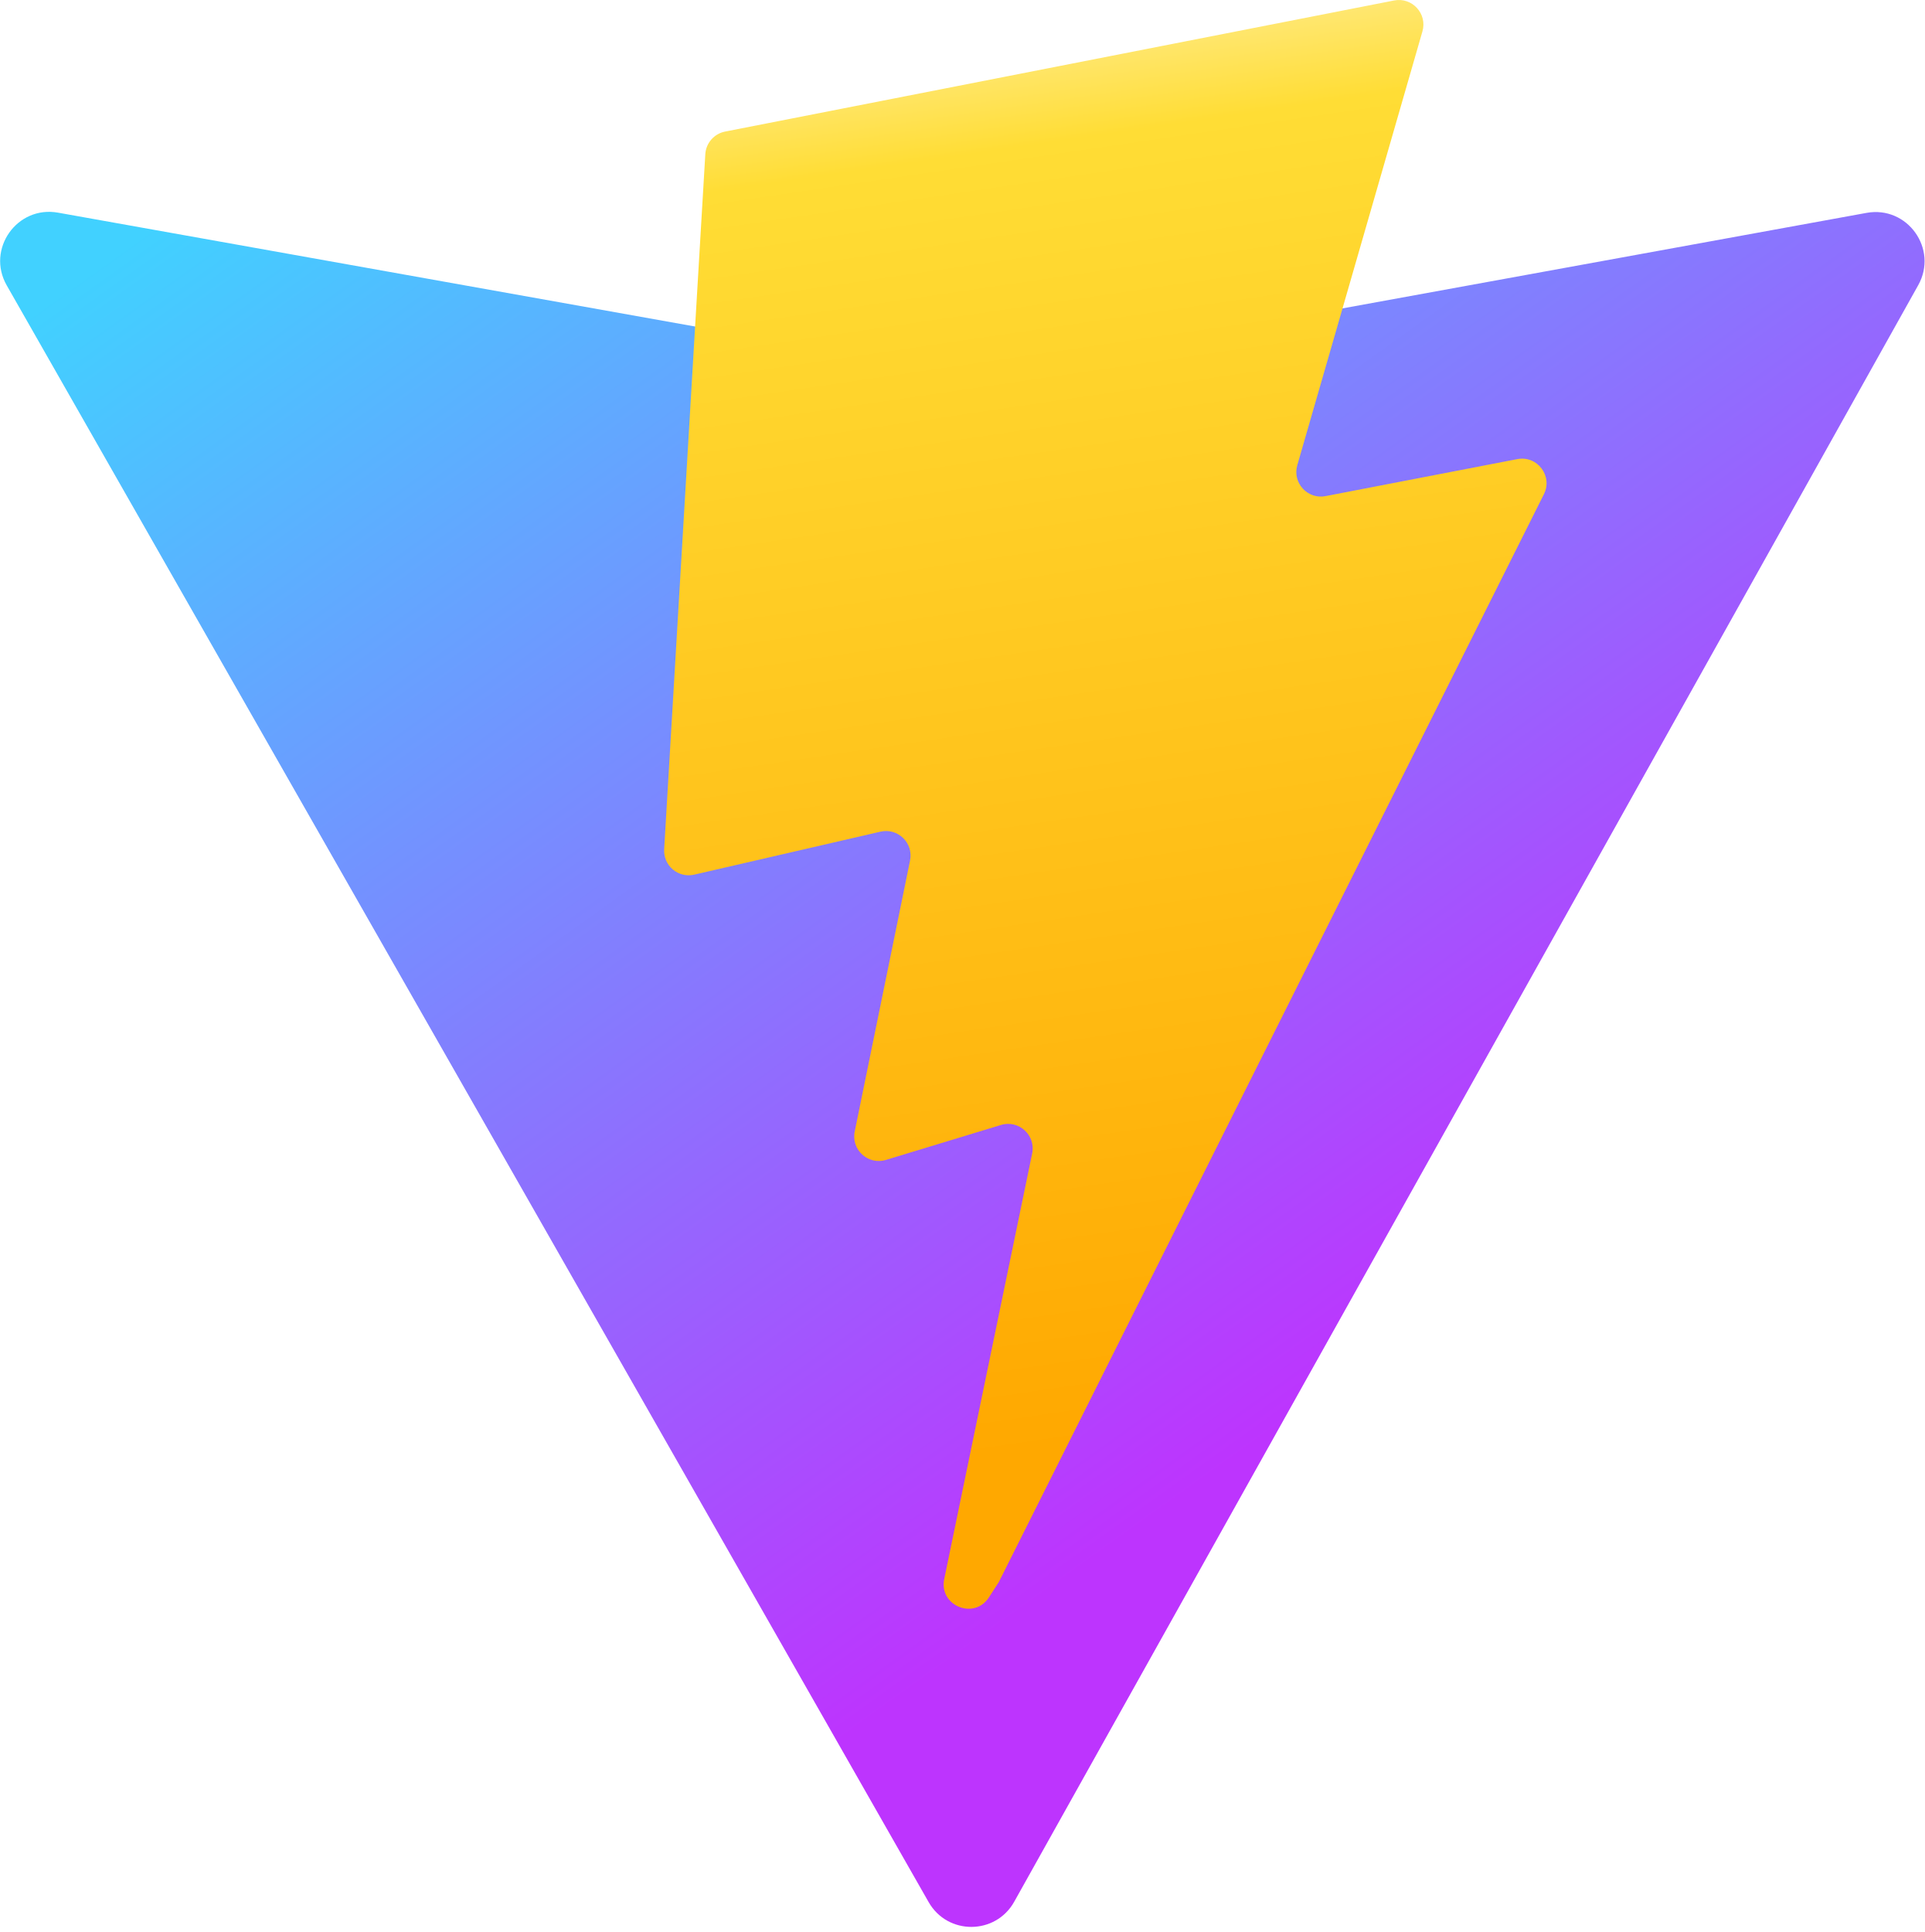
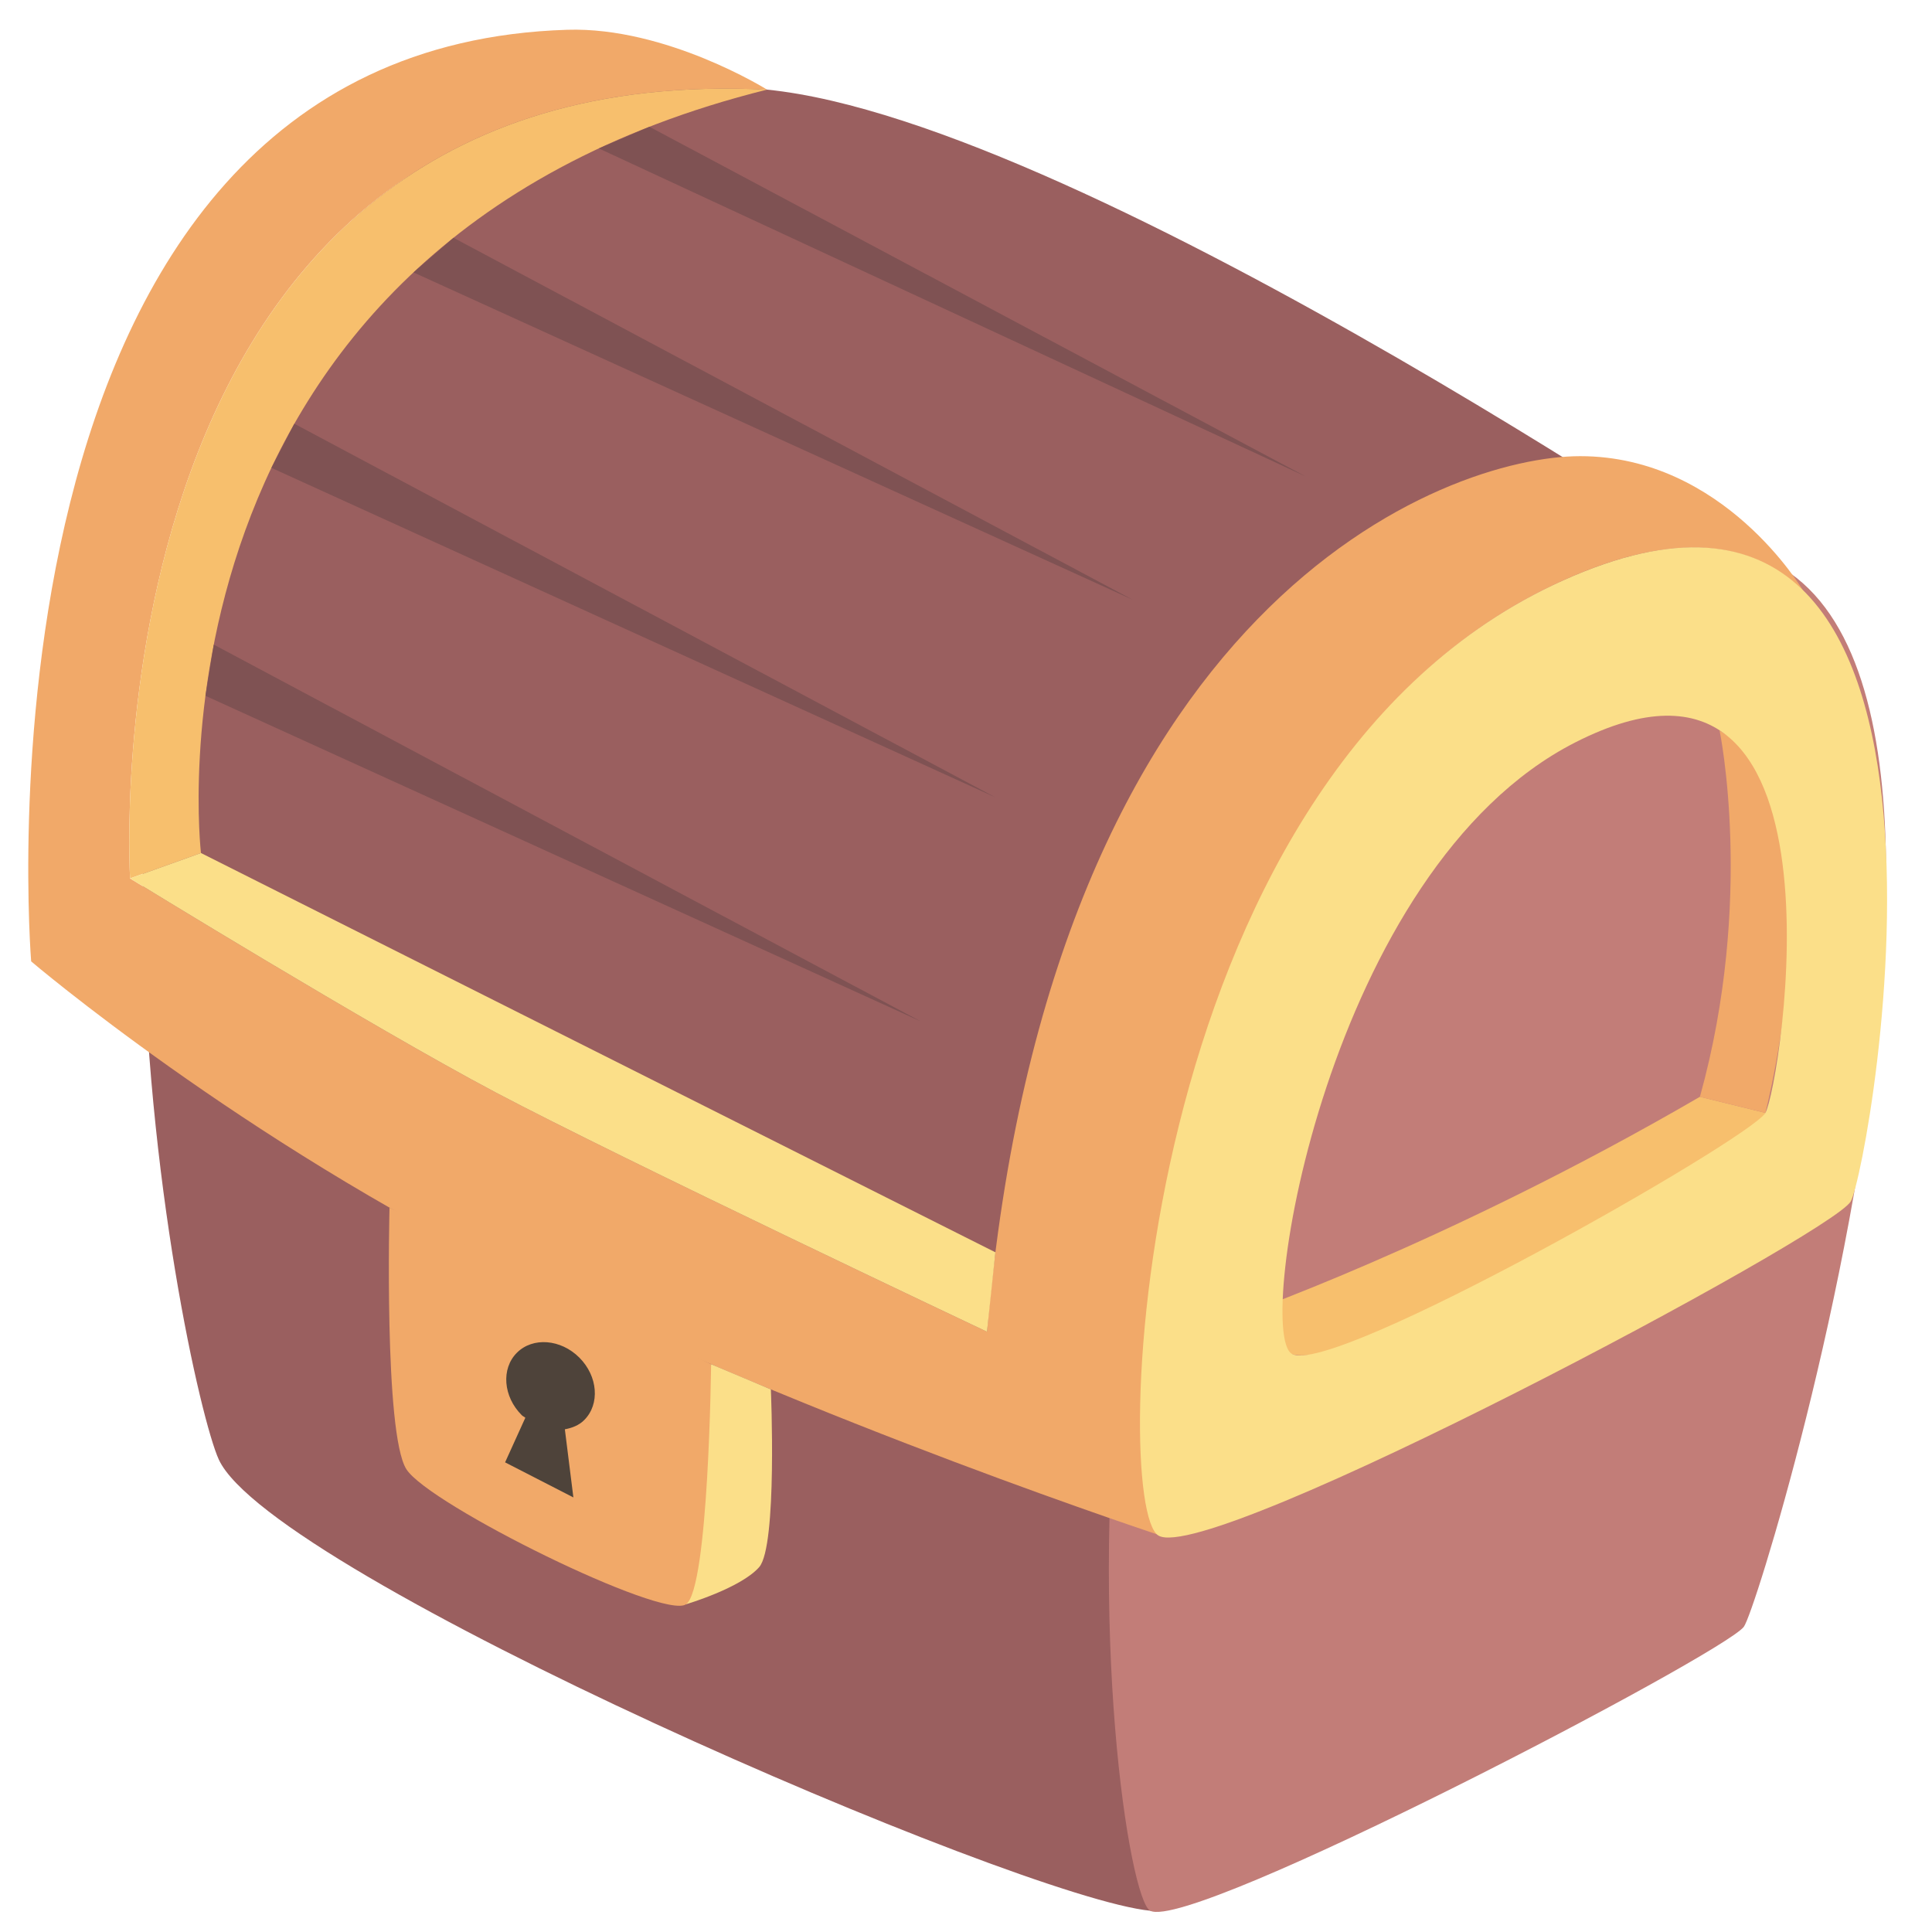
- <svg xmlns="http://www.w3.org/2000/svg" aria-hidden="true" role="img" class="iconify iconify--logos" width="31.88" height="32" preserveAspectRatio="xMidYMid meet" viewBox="0 0 256 257">
-   <defs>
-     <linearGradient id="IconifyId1813088fe1fbc01fb466" x1="-.828%" x2="57.636%" y1="7.652%" y2="78.411%">
-       <stop offset="0%" stop-color="#41D1FF" />
-       <stop offset="100%" stop-color="#BD34FE" />
-     </linearGradient>
-     <linearGradient id="IconifyId1813088fe1fbc01fb467" x1="43.376%" x2="50.316%" y1="2.242%" y2="89.03%">
-       <stop offset="0%" stop-color="#FFEA83" />
-       <stop offset="8.333%" stop-color="#FFDD35" />
-       <stop offset="100%" stop-color="#FFA800" />
-     </linearGradient>
-   </defs>
-   <path fill="url(#IconifyId1813088fe1fbc01fb466)" d="M255.153 37.938L134.897 252.976c-2.483 4.44-8.862 4.466-11.382.048L.875 37.958c-2.746-4.814 1.371-10.646 6.827-9.67l120.385 21.517a6.537 6.537 0 0 0 2.322-.004l117.867-21.483c5.438-.991 9.574 4.796 6.877 9.62Z" />
-   <path fill="url(#IconifyId1813088fe1fbc01fb467)" d="M185.432.063L96.44 17.501a3.268 3.268 0 0 0-2.634 3.014l-5.474 92.456a3.268 3.268 0 0 0 3.997 3.378l24.777-5.718c2.318-.535 4.413 1.507 3.936 3.838l-7.361 36.047c-.495 2.426 1.782 4.5 4.151 3.78l15.304-4.649c2.372-.72 4.652 1.36 4.15 3.788l-11.698 56.621c-.732 3.542 3.979 5.473 5.943 2.437l1.313-2.028l72.516-144.72c1.215-2.423-.88-5.186-3.54-4.672l-25.505 4.922c-2.396.462-4.435-1.77-3.759-4.114l16.646-57.705c.677-2.35-1.37-4.583-3.769-4.113Z" />
+ <svg xmlns="http://www.w3.org/2000/svg" width="64px" height="64px" viewBox="-0.5 0 46 46" version="1.1" fill="#000000">
+   <g id="SVGRepo_bgCarrier" stroke-width="0" />
+   <g id="SVGRepo_tracerCarrier" stroke-linecap="round" stroke-linejoin="round" />
+   <g id="SVGRepo_iconCarrier">
+     <defs> </defs>
+     <g id="Page-1" stroke="none" stroke-width="1" fill="none" fill-rule="evenodd">
+       <g id="Artboard" transform="translate(-628, -741)">
+         <g id="011-Treasure" transform="translate(628, 741)">
+           <path d="M17.763,2.134 C13.851,1.741 11.254,2.602 8.615,4.63 C-0.567,11.684 3.862,32.902 4.709,34.75 C5.965,37.491 23.742,45.186 26.888,45.494 C30.035,45.802 42.043,14.341 42.043,14.341 C42.043,14.341 25.426,2.904 17.763,2.134" id="Fill-1362" fill="#9A5F5F"> </path>
+           <path d="M36.999,13.697 C22.807,19.54 25.887,44.993 26.888,45.495 C27.889,45.995 40.519,39.389 41.019,38.734 C41.52,38.081 50.501,8.137 36.999,13.697" id="Fill-1364" fill="#C27D78"> </path>
+           <path d="M36.478,13.93 C39.334,12.574 41.208,12.872 42.42,14.057 L42.426,14.054 C42.426,14.054 40.551,10.861 37.123,10.861 C33.962,10.861 24.502,14.264 23,31.708 C23,31.708 14.285,27.588 11.299,26.009 C8.313,24.429 2.597,20.915 2.597,20.915 C2.597,20.915 1.397,1.325 17.763,2.134 C17.763,2.134 15.366,0.635 13.006,0.709 C-1.54,1.162 0.242,22.89 0.242,22.89 C0.242,22.89 5.209,27.125 11.794,30.36 C19,33.9 27.275,36.607 27.275,36.607 C26.119,35.914 26.415,18.709 36.478,13.93" id="Fill-1366" fill="#F1A969"> </path>
+           <path d="M2.597,20.915 L4.285,20.31 C4.285,20.31 2.597,5.908 17.763,2.134 C1.397,1.325 2.597,20.915 2.597,20.915" id="Fill-1368" fill="#F7BF6D"> </path>
+           <path d="M23,31.708 L23.2,29.817 L4.285,20.31 L2.597,20.915 C2.597,20.915 8.313,24.429 11.299,26.009 C14.284,27.588 23,31.708 23,31.708" id="Fill-1370" fill="#FBDF89"> </path>
+           <path d="M39.974,26.114 C33.908,29.642 28.818,31.392 28.818,31.392 C28.818,31.392 29.737,32.267 30.491,32.27 C32.625,32.273 41.2,27.349 41.533,26.497 L39.974,26.114 Z" id="Fill-1372" fill="#F7BF6D"> </path>
+           <path d="M40.442,17.391 C40.442,17.391 41.282,21.412 39.974,26.115 L41.533,26.497 C41.533,26.497 43.428,19.162 40.442,17.391" id="Fill-1374" fill="#F1A969"> </path>
+           <path d="M41.533,26.497 C41.173,27.114 31.201,32.801 30.257,32.234 C29.357,31.694 31.111,20.682 37.003,17.678 C43.77,14.228 41.893,25.88 41.533,26.497 M36.478,13.931 C26.415,18.709 25.927,35.867 27.082,36.561 C28.294,37.287 43.101,29.398 43.564,28.607 C44.026,27.815 47.453,8.719 36.478,13.931" id="Fill-1376" fill="#FBDF89"> </path>
+           <path d="M16.431,32.481 L15.836,38.196 C15.836,38.196 17.138,37.812 17.576,37.312 C18.013,36.811 17.854,33.081 17.854,33.081 L16.431,32.481 Z" id="Fill-1378" fill="#FBDF89"> </path>
+           <path d="M8.774,28.754 C8.774,28.754 8.637,34.135 9.176,34.982 C9.715,35.829 15.297,38.581 15.836,38.196 C16.375,37.811 16.431,32.481 16.431,32.481 L8.774,28.754 Z" id="Fill-1380" fill="#F1A969"> </path>
+           <path d="M13.152,35.653 L12.949,34.031 C13.12,33.999 13.283,33.938 13.41,33.811 C13.788,33.433 13.737,32.767 13.294,32.324 C12.851,31.882 12.186,31.83 11.807,32.208 C11.428,32.587 11.48,33.253 11.923,33.695 C11.949,33.721 11.981,33.732 12.008,33.756 L11.526,34.818 L13.152,35.653 Z" id="Fill-1382" fill="#4E433A"> </path>
+           <polygon id="Fill-1384" fill="#7F5253" points="4.59 15.348 4.392 16.567 21.423 24.319"> </polygon>
+           <polygon id="Fill-1386" fill="#7F5253" points="6.508 10.089 5.962 11.139 23.201 18.985"> </polygon>
+           <polygon id="Fill-1388" fill="#7F5253" points="10.298 5.662 9.345 6.486 26.47 14.28"> </polygon>
+           <polygon id="Fill-1390" fill="#7F5253" points="14.963 3.018 13.758 3.534 30.585 11.343"> </polygon>
+         </g>
+       </g>
+     </g>
+   </g>
</svg>
